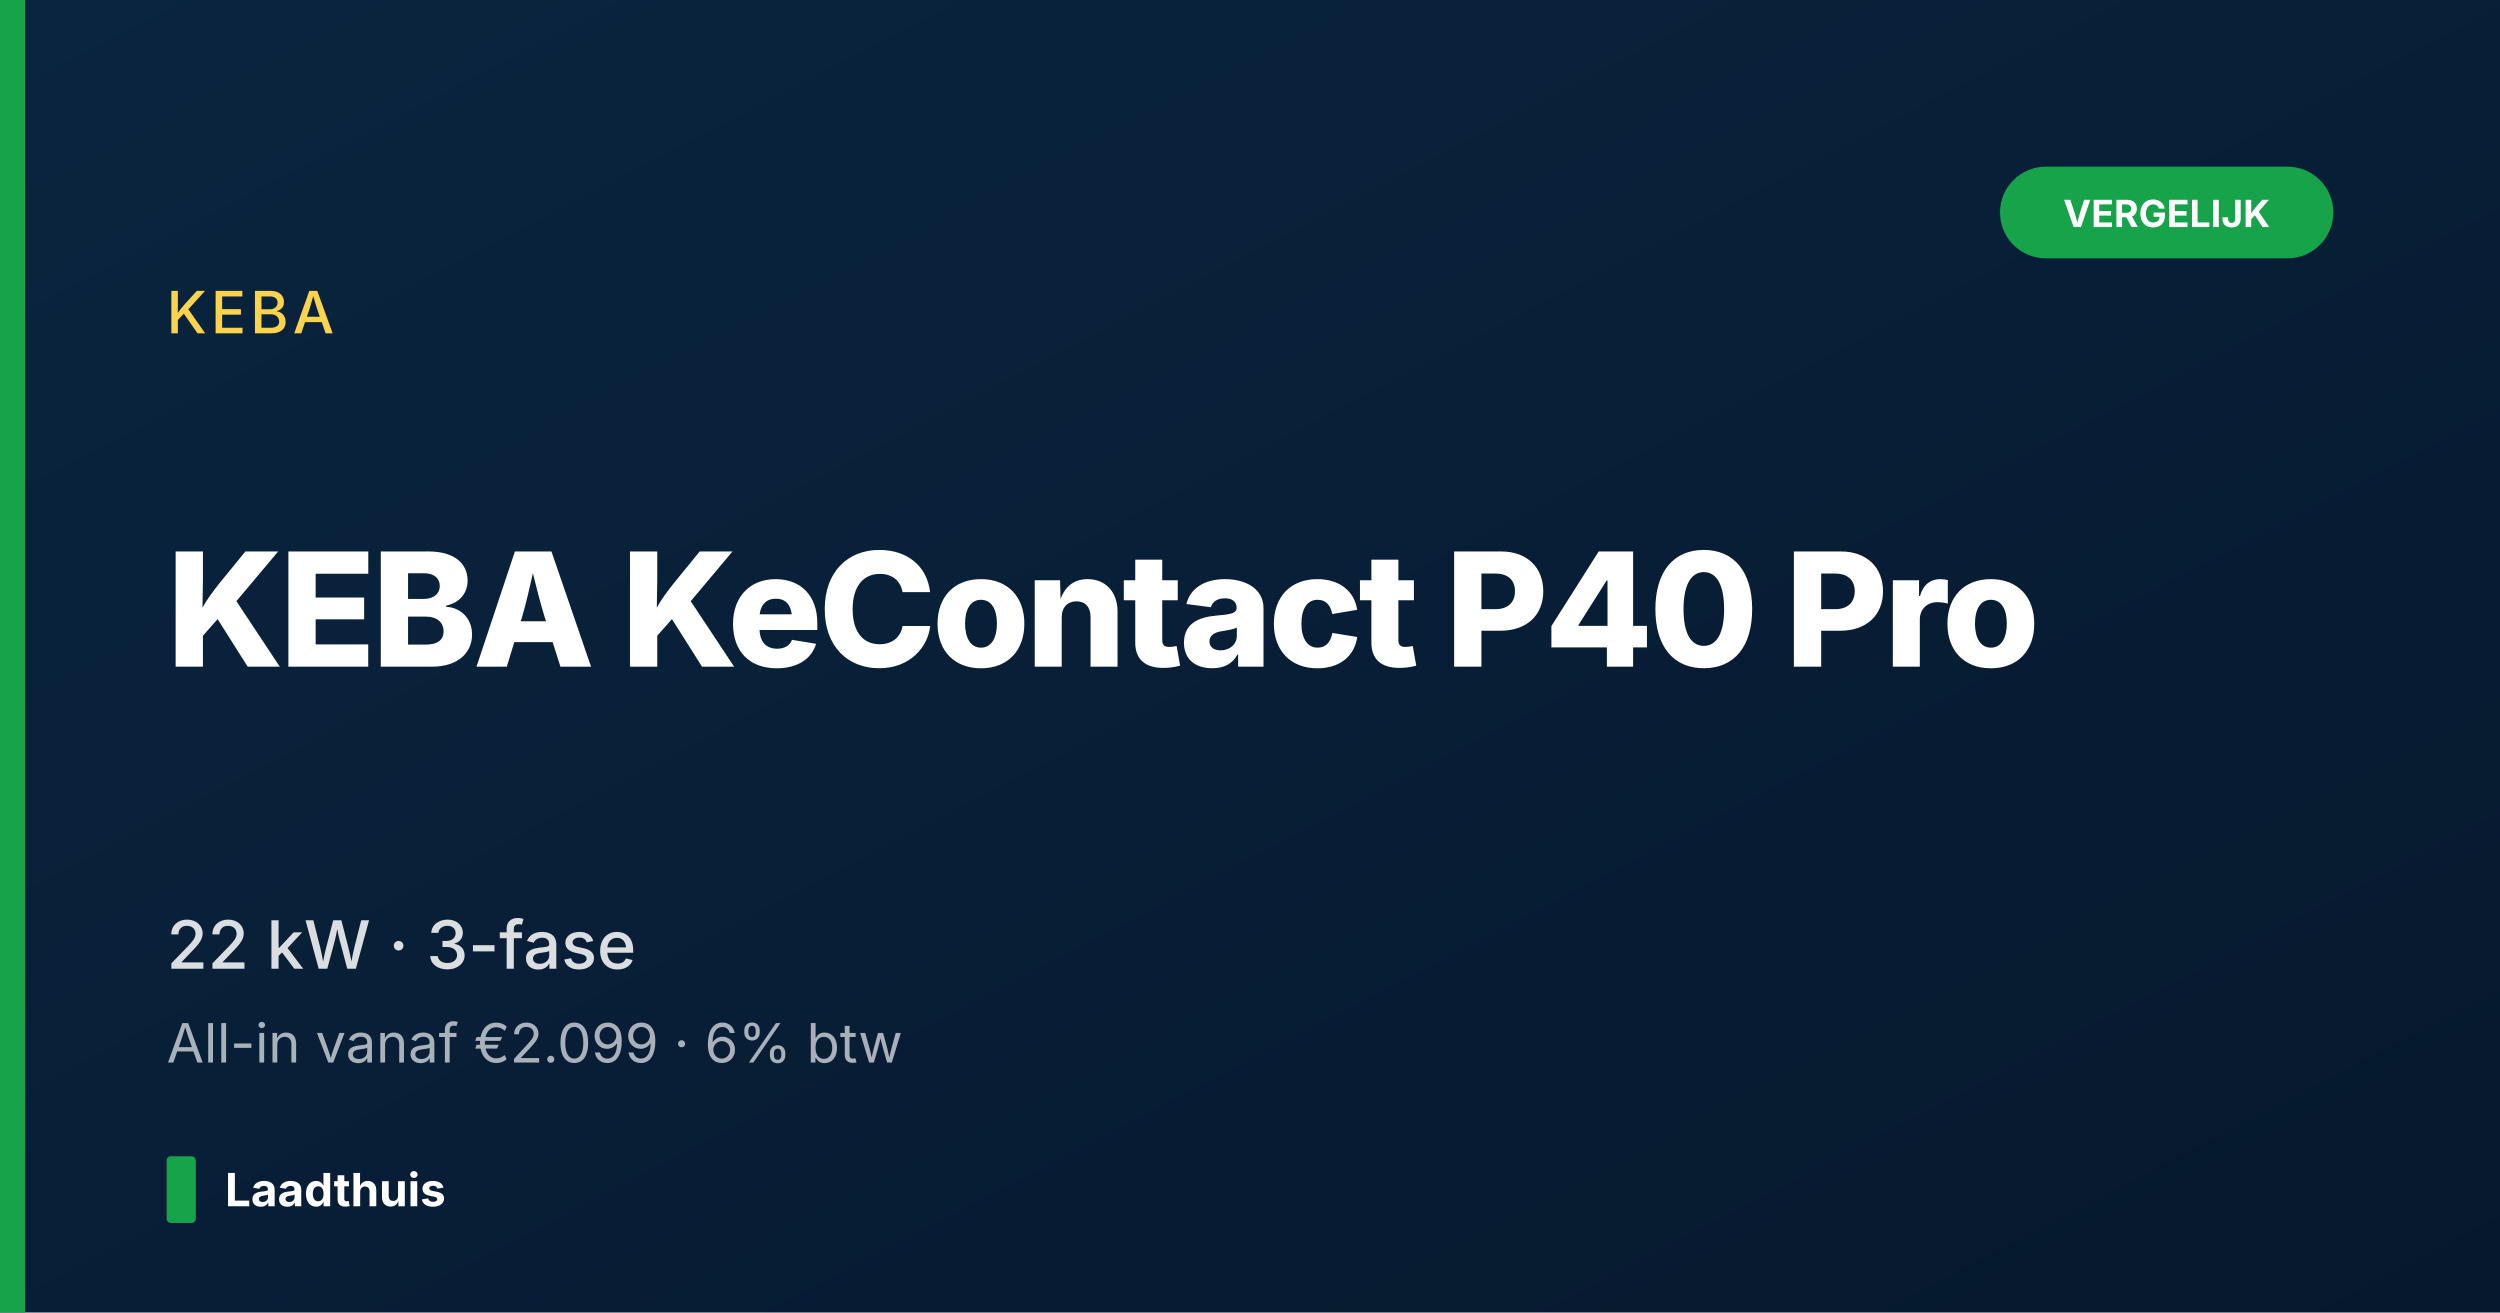
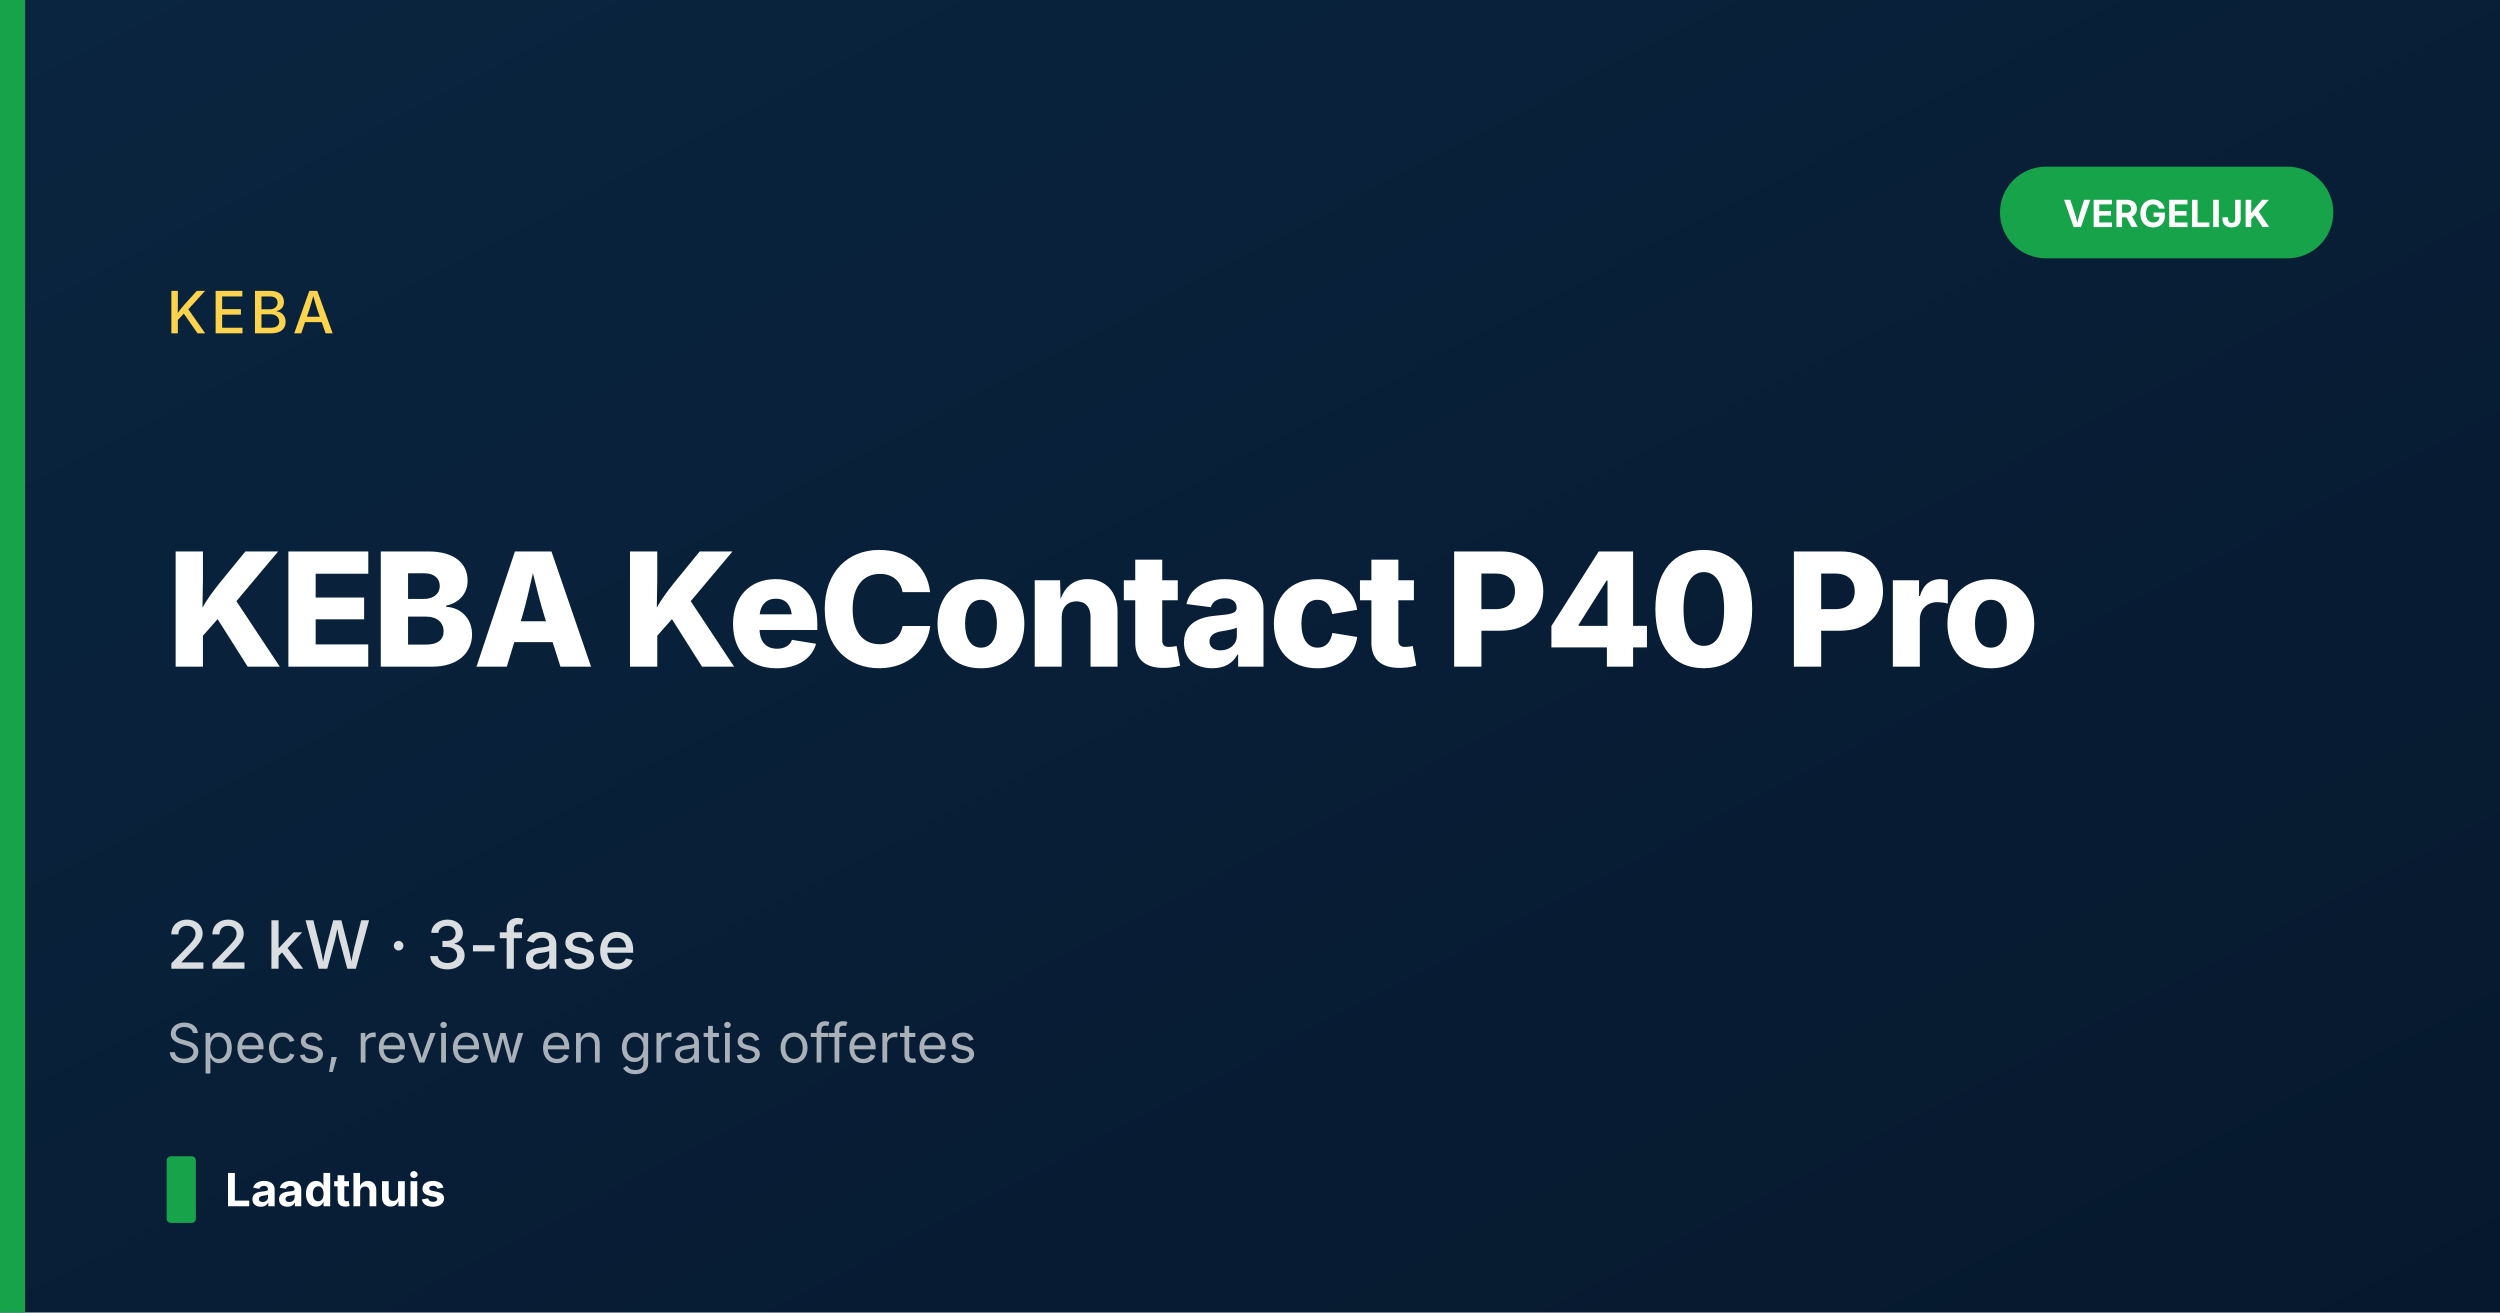
<svg xmlns="http://www.w3.org/2000/svg" width="1200" height="630" viewBox="0 0 1200 630">
  <defs>
    <linearGradient id="bg" x1="0" y1="0" x2="1" y2="1">
      <stop offset="0%" stop-color="#0A2540" />
      <stop offset="100%" stop-color="#06182d" />
    </linearGradient>
  </defs>
  <rect width="1200" height="630" fill="url(#bg)" />
  <rect x="0" y="0" width="12" height="630" fill="#16A34A" />
  <g font-family="Inter, system-ui, -apple-system, sans-serif" fill="white">
    <text x="80" y="160" font-size="28" font-weight="500" fill="#FCD34D" letter-spacing="2">KEBA</text>
    <text x="80" y="320" font-size="76" font-weight="800" letter-spacing="-2">
      <tspan x="80" dy="0">KEBA KeContact P40 Pro</tspan>
    </text>
    <text x="80" y="465" font-size="32" font-weight="500" opacity="0.85">22 kW · 3-fase</text>
-     <text x="80" y="510" font-size="26" font-weight="400" opacity="0.65">All-in vanaf €2.099 · 6% btw</text>
+     <text x="80" y="510" font-size="26" font-weight="400" opacity="0.65">Specs, review en gratis offertes</text>
  </g>
  <g transform="translate(80 555)">
    <rect width="14" height="32" rx="2" fill="#16A34A" />
    <text x="28" y="24" font-family="Inter, system-ui, -apple-system, sans-serif" font-size="22" font-weight="700" fill="white">Laadthuis</text>
  </g>
  <g transform="translate(960 80)">
    <rect width="160" height="44" rx="22" fill="#16A34A" />
    <text x="80" y="29" text-anchor="middle" font-family="Inter, system-ui, -apple-system, sans-serif" font-size="18" font-weight="700" fill="white">VERGELIJK</text>
  </g>
</svg>
